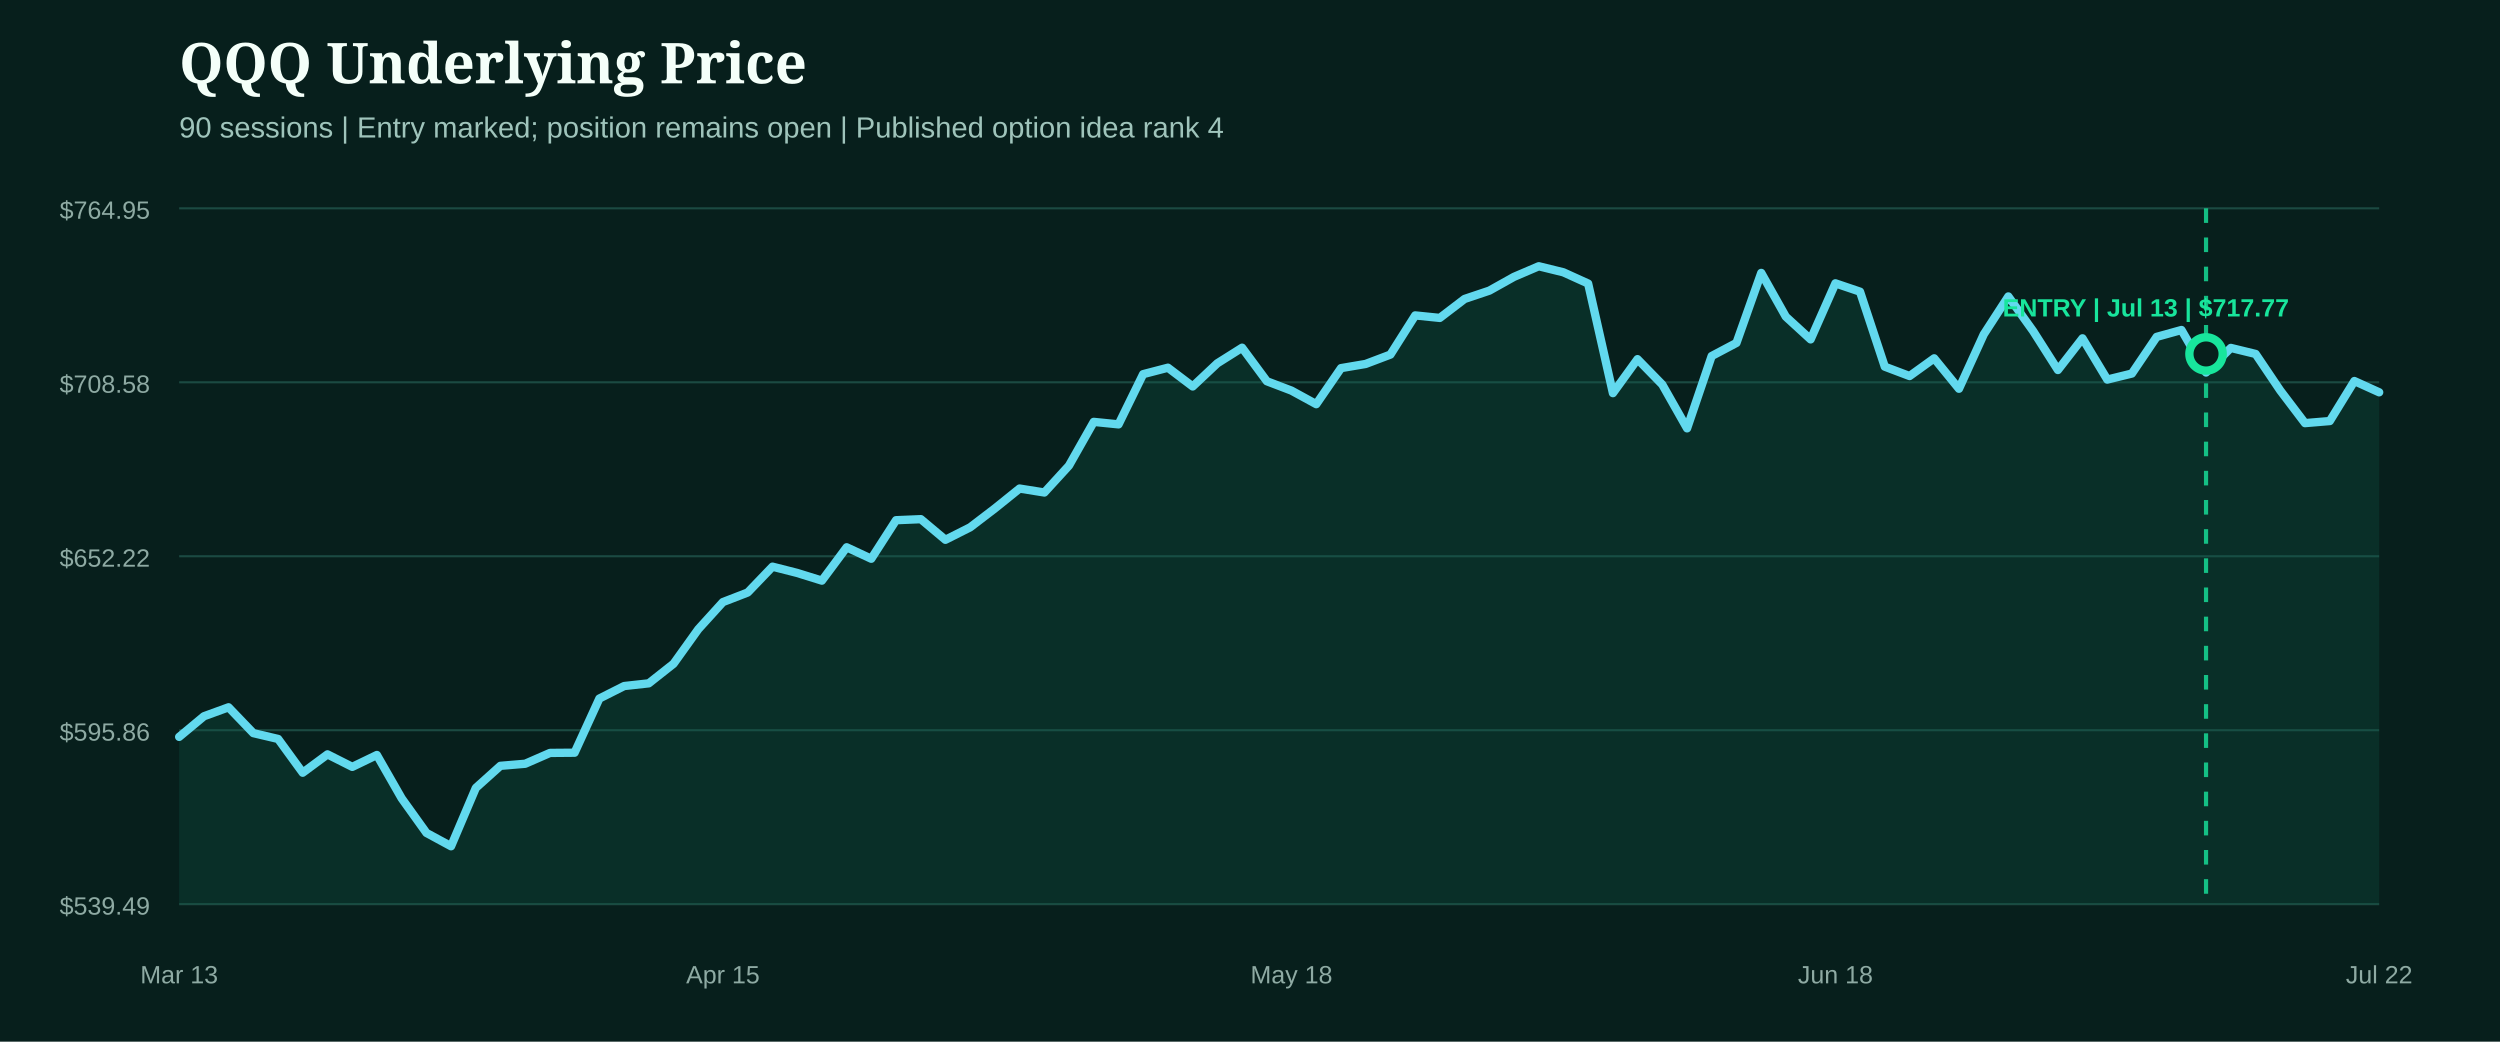
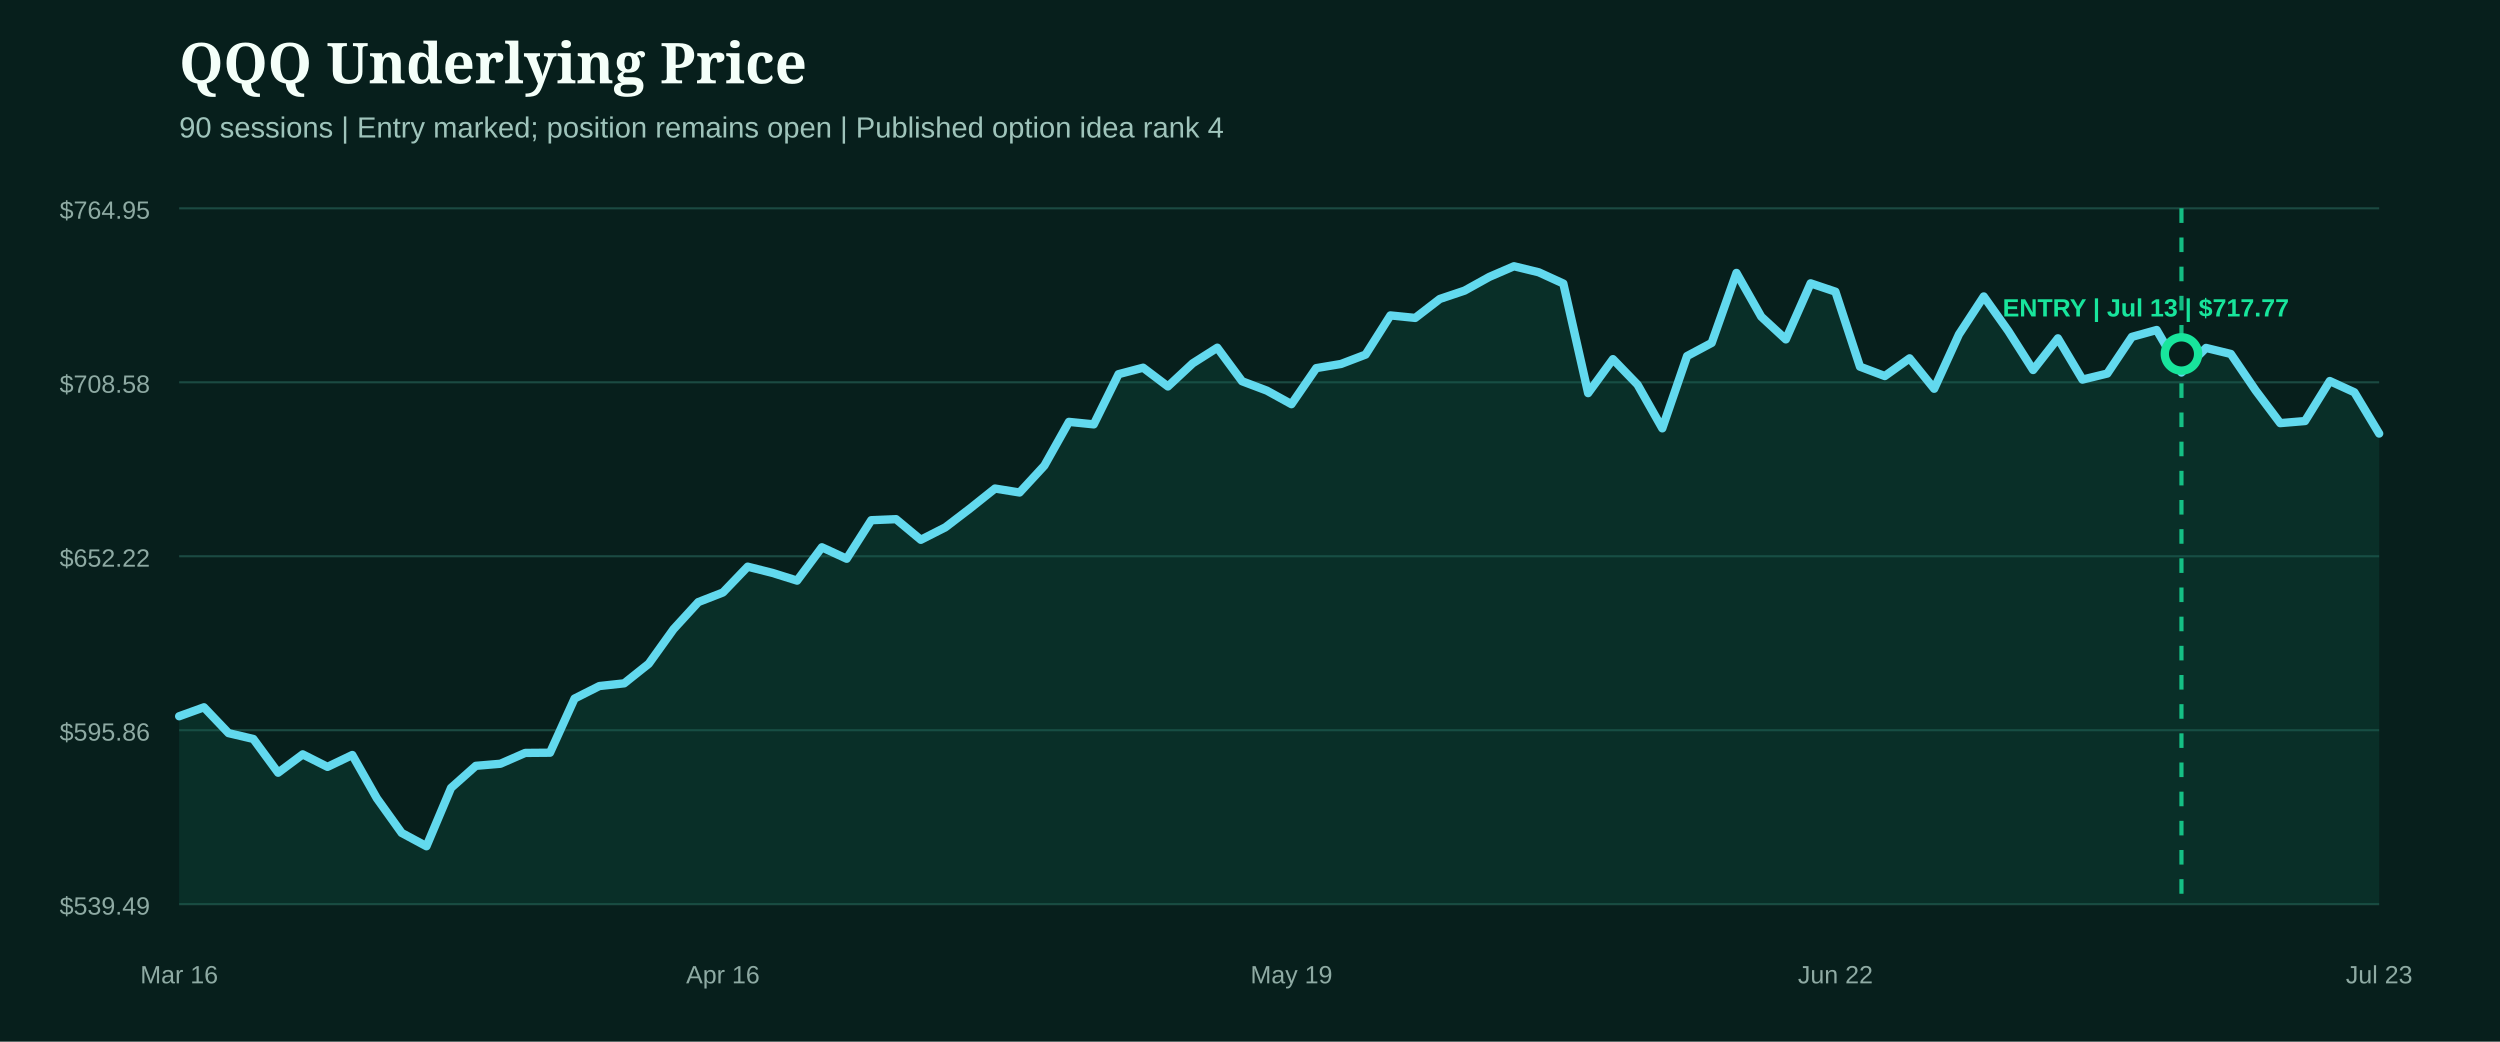
<svg xmlns="http://www.w3.org/2000/svg" width="1200" height="500" viewBox="0 0 1200 500" role="img" aria-label="QQQ underlying price from entry">
  <rect width="1200" height="500" fill="#071f1c" />
  <style>.head{fill:#f4fff9;font:800 27px Georgia,serif}.sub{fill:#9fc4bb;font:14px Arial,sans-serif}.axis{fill:#8eaaa3;font:12px Arial,sans-serif}.marker{font:800 12px Arial,sans-serif}</style>
  <text x="86" y="40" class="head">QQQ Underlying Price</text>
  <text x="86" y="66" class="sub">90 sessions | Entry marked; position remains open | Published option idea rank 4</text>
  <line x1="86" x2="1142" y1="100.0" y2="100.0" stroke="#1b4a42" stroke-width="1" />
  <text x="72" y="105.0" text-anchor="end" class="axis">$764.95</text>
  <line x1="86" x2="1142" y1="183.5" y2="183.5" stroke="#1b4a42" stroke-width="1" />
  <text x="72" y="188.5" text-anchor="end" class="axis">$708.58</text>
  <line x1="86" x2="1142" y1="267.0" y2="267.0" stroke="#1b4a42" stroke-width="1" />
  <text x="72" y="272.0" text-anchor="end" class="axis">$652.22</text>
  <line x1="86" x2="1142" y1="350.5" y2="350.5" stroke="#1b4a42" stroke-width="1" />
  <text x="72" y="355.5" text-anchor="end" class="axis">$595.86</text>
  <line x1="86" x2="1142" y1="434.0" y2="434.0" stroke="#1b4a42" stroke-width="1" />
  <text x="72" y="439.0" text-anchor="end" class="axis">$539.49</text>
-   <path d="M86.0,353.7 L97.9,343.8 L109.7,339.5 L121.6,351.9 L133.5,354.7 L145.3,370.9 L157.2,362.1 L169.1,368.1 L180.9,362.4 L192.8,383.2 L204.7,399.8 L216.5,406.2 L228.4,378.2 L240.2,367.6 L252.1,366.6 L264.0,361.4 L275.8,361.3 L287.7,335.3 L299.6,329.3 L311.4,328.0 L323.3,318.6 L335.2,302.0 L347.0,289.0 L358.9,284.4 L370.8,272.0 L382.6,275.0 L394.5,278.7 L406.4,262.7 L418.2,268.2 L430.1,249.7 L442.0,249.2 L453.8,259.1 L465.7,253.1 L477.6,244.0 L489.4,234.5 L501.3,236.4 L513.1,223.5 L525.0,202.5 L536.9,203.7 L548.7,179.6 L560.6,176.5 L572.5,185.5 L584.3,174.4 L596.2,166.9 L608.1,183.0 L619.9,187.5 L631.8,194.0 L643.7,176.7 L655.5,174.7 L667.4,170.2 L679.3,151.4 L691.1,152.6 L703.0,143.5 L714.9,139.5 L726.7,132.9 L738.6,127.8 L750.4,130.7 L762.3,136.1 L774.2,188.7 L786.0,172.4 L797.9,184.6 L809.8,205.6 L821.6,170.9 L833.5,164.6 L845.4,131.0 L857.2,152.0 L869.1,162.9 L881.0,136.0 L892.8,140.0 L904.7,176.0 L916.6,180.5 L928.4,172.0 L940.3,186.6 L952.2,160.5 L964.0,142.3 L975.9,158.9 L987.8,177.6 L999.6,162.4 L1011.5,182.2 L1023.3,179.3 L1035.2,161.7 L1047.1,158.4 L1058.9,178.8 L1070.8,167.0 L1082.7,169.9 L1094.5,187.4 L1106.4,203.1 L1118.3,202.1 L1130.1,182.9 L1142.0,188.3 L1142.0,434.0 L86.0,434.0 Z" fill="#0f5949" opacity="0.28" />
-   <path d="M86.0,353.7 L97.9,343.8 L109.7,339.5 L121.6,351.9 L133.5,354.7 L145.3,370.9 L157.2,362.1 L169.1,368.1 L180.9,362.4 L192.8,383.2 L204.7,399.8 L216.5,406.2 L228.4,378.2 L240.2,367.6 L252.1,366.6 L264.0,361.4 L275.8,361.3 L287.7,335.3 L299.6,329.3 L311.4,328.0 L323.3,318.6 L335.2,302.0 L347.0,289.0 L358.9,284.4 L370.8,272.0 L382.6,275.0 L394.5,278.7 L406.4,262.7 L418.2,268.2 L430.1,249.7 L442.0,249.2 L453.8,259.1 L465.7,253.1 L477.6,244.0 L489.4,234.5 L501.3,236.4 L513.1,223.5 L525.0,202.5 L536.9,203.7 L548.7,179.6 L560.6,176.5 L572.5,185.5 L584.3,174.4 L596.2,166.9 L608.1,183.0 L619.9,187.5 L631.8,194.0 L643.7,176.7 L655.5,174.7 L667.4,170.2 L679.3,151.4 L691.1,152.6 L703.0,143.5 L714.9,139.5 L726.7,132.9 L738.6,127.8 L750.4,130.7 L762.3,136.1 L774.2,188.7 L786.0,172.4 L797.9,184.6 L809.8,205.6 L821.6,170.9 L833.5,164.6 L845.4,131.0 L857.2,152.0 L869.1,162.9 L881.0,136.0 L892.8,140.0 L904.7,176.0 L916.6,180.5 L928.4,172.0 L940.3,186.6 L952.2,160.5 L964.0,142.3 L975.9,158.9 L987.8,177.6 L999.6,162.4 L1011.5,182.2 L1023.3,179.3 L1035.2,161.7 L1047.1,158.4 L1058.9,178.8 L1070.8,167.0 L1082.7,169.9 L1094.5,187.4 L1106.4,203.1 L1118.3,202.1 L1130.1,182.9 L1142.0,188.3" fill="none" stroke="#62d9ee" stroke-width="4" stroke-linecap="round" stroke-linejoin="round" />
+   <path d="M86.0,343.8 L97.9,339.5 L109.7,351.9 L121.6,354.7 L133.5,370.9 L145.3,362.1 L157.2,368.1 L169.1,362.4 L180.9,383.2 L192.8,399.8 L204.7,406.2 L216.5,378.2 L228.4,367.6 L240.2,366.6 L252.1,361.4 L264.0,361.3 L275.8,335.3 L287.7,329.3 L299.6,328.0 L311.4,318.6 L323.3,302.0 L335.2,289.0 L347.0,284.4 L358.9,272.0 L370.8,275.0 L382.6,278.7 L394.5,262.7 L406.4,268.2 L418.2,249.7 L430.1,249.2 L442.0,259.1 L453.8,253.1 L465.7,244.0 L477.6,234.5 L489.4,236.4 L501.3,223.5 L513.1,202.5 L525.0,203.7 L536.9,179.6 L548.7,176.5 L560.6,185.5 L572.5,174.4 L584.3,166.9 L596.2,183.0 L608.1,187.5 L619.9,194.0 L631.8,176.7 L643.7,174.7 L655.5,170.2 L667.4,151.4 L679.3,152.6 L691.1,143.5 L703.0,139.5 L714.9,132.9 L726.7,127.8 L738.6,130.7 L750.4,136.1 L762.3,188.7 L774.2,172.4 L786.0,184.6 L797.9,205.6 L809.8,170.9 L821.6,164.6 L833.5,131.0 L845.4,152.0 L857.2,162.9 L869.1,136.0 L881.0,140.0 L892.8,176.0 L904.7,180.5 L916.6,172.0 L928.4,186.6 L940.3,160.5 L952.2,142.3 L964.0,158.9 L975.9,177.6 L987.8,162.4 L999.6,182.2 L1011.5,179.3 L1023.3,161.7 L1035.2,158.4 L1047.1,178.8 L1058.9,167.0 L1070.8,169.9 L1082.7,187.4 L1094.5,203.1 L1106.4,202.1 L1118.3,182.9 L1130.1,188.3 L1142.0,208.1 L1142.0,434.0 L86.0,434.0 Z" fill="#0f5949" opacity="0.28" />
+   <path d="M86.0,343.8 L97.9,339.5 L109.7,351.9 L121.6,354.7 L133.5,370.9 L145.3,362.1 L157.2,368.1 L169.1,362.4 L180.9,383.2 L192.8,399.8 L204.7,406.2 L216.5,378.2 L228.4,367.6 L240.2,366.6 L252.1,361.4 L264.0,361.3 L275.8,335.3 L287.7,329.3 L299.6,328.0 L311.4,318.6 L323.3,302.0 L335.2,289.0 L347.0,284.4 L358.9,272.0 L370.8,275.0 L382.6,278.7 L394.5,262.7 L406.4,268.2 L418.2,249.7 L430.1,249.2 L442.0,259.1 L453.8,253.1 L465.7,244.0 L477.6,234.5 L489.4,236.4 L501.3,223.5 L513.1,202.5 L525.0,203.7 L536.9,179.6 L548.7,176.5 L560.6,185.5 L572.5,174.4 L584.3,166.9 L596.2,183.0 L608.1,187.5 L619.9,194.0 L631.8,176.7 L643.7,174.7 L655.5,170.2 L667.4,151.4 L679.3,152.6 L691.1,143.5 L703.0,139.5 L714.9,132.9 L726.7,127.8 L738.6,130.7 L750.4,136.1 L762.3,188.7 L774.2,172.4 L786.0,184.6 L797.9,205.6 L809.8,170.9 L821.6,164.6 L833.5,131.0 L845.4,152.0 L857.2,162.9 L869.1,136.0 L881.0,140.0 L892.8,176.0 L904.7,180.5 L916.6,172.0 L928.4,186.6 L940.3,160.5 L952.2,142.3 L964.0,158.9 L975.9,177.6 L987.8,162.4 L999.6,182.2 L1011.5,179.3 L1023.3,161.7 L1035.2,158.4 L1047.1,178.8 L1058.9,167.0 L1070.8,169.9 L1082.7,187.4 L1094.5,203.1 L1106.4,202.1 L1118.3,182.9 L1130.1,188.3 L1142.0,208.1" fill="none" stroke="#62d9ee" stroke-width="4" stroke-linecap="round" stroke-linejoin="round" />
  <g>
-     <line x1="1058.9" x2="1058.9" y1="100" y2="434" stroke="#18e59c" stroke-width="2" stroke-dasharray="7 7" opacity="0.8" />
-     <circle cx="1058.9" cy="169.9" r="8" fill="#071f1c" stroke="#18e59c" stroke-width="4" />
+     <line x1="1047.1" x2="1047.1" y1="100" y2="434" stroke="#18e59c" stroke-width="2" stroke-dasharray="7 7" opacity="0.8" />
+     <circle cx="1047.1" cy="169.9" r="8" fill="#071f1c" stroke="#18e59c" stroke-width="4" />
    <text x="1030.0" y="151.9" text-anchor="middle" class="marker" fill="#18e59c">ENTRY | Jul 13 | $717.77</text>
  </g>
-   <text x="86.0" y="472" text-anchor="middle" class="axis">Mar 13</text>
-   <text x="347.0" y="472" text-anchor="middle" class="axis">Apr 15</text>
-   <text x="619.9" y="472" text-anchor="middle" class="axis">May 18</text>
-   <text x="881.0" y="472" text-anchor="middle" class="axis">Jun 18</text>
-   <text x="1142.0" y="472" text-anchor="middle" class="axis">Jul 22</text>
+   <text x="86.0" y="472" text-anchor="middle" class="axis">Mar 16</text>
+   <text x="347.0" y="472" text-anchor="middle" class="axis">Apr 16</text>
+   <text x="619.9" y="472" text-anchor="middle" class="axis">May 19</text>
+   <text x="881.0" y="472" text-anchor="middle" class="axis">Jun 22</text>
+   <text x="1142.0" y="472" text-anchor="middle" class="axis">Jul 23</text>
</svg>
